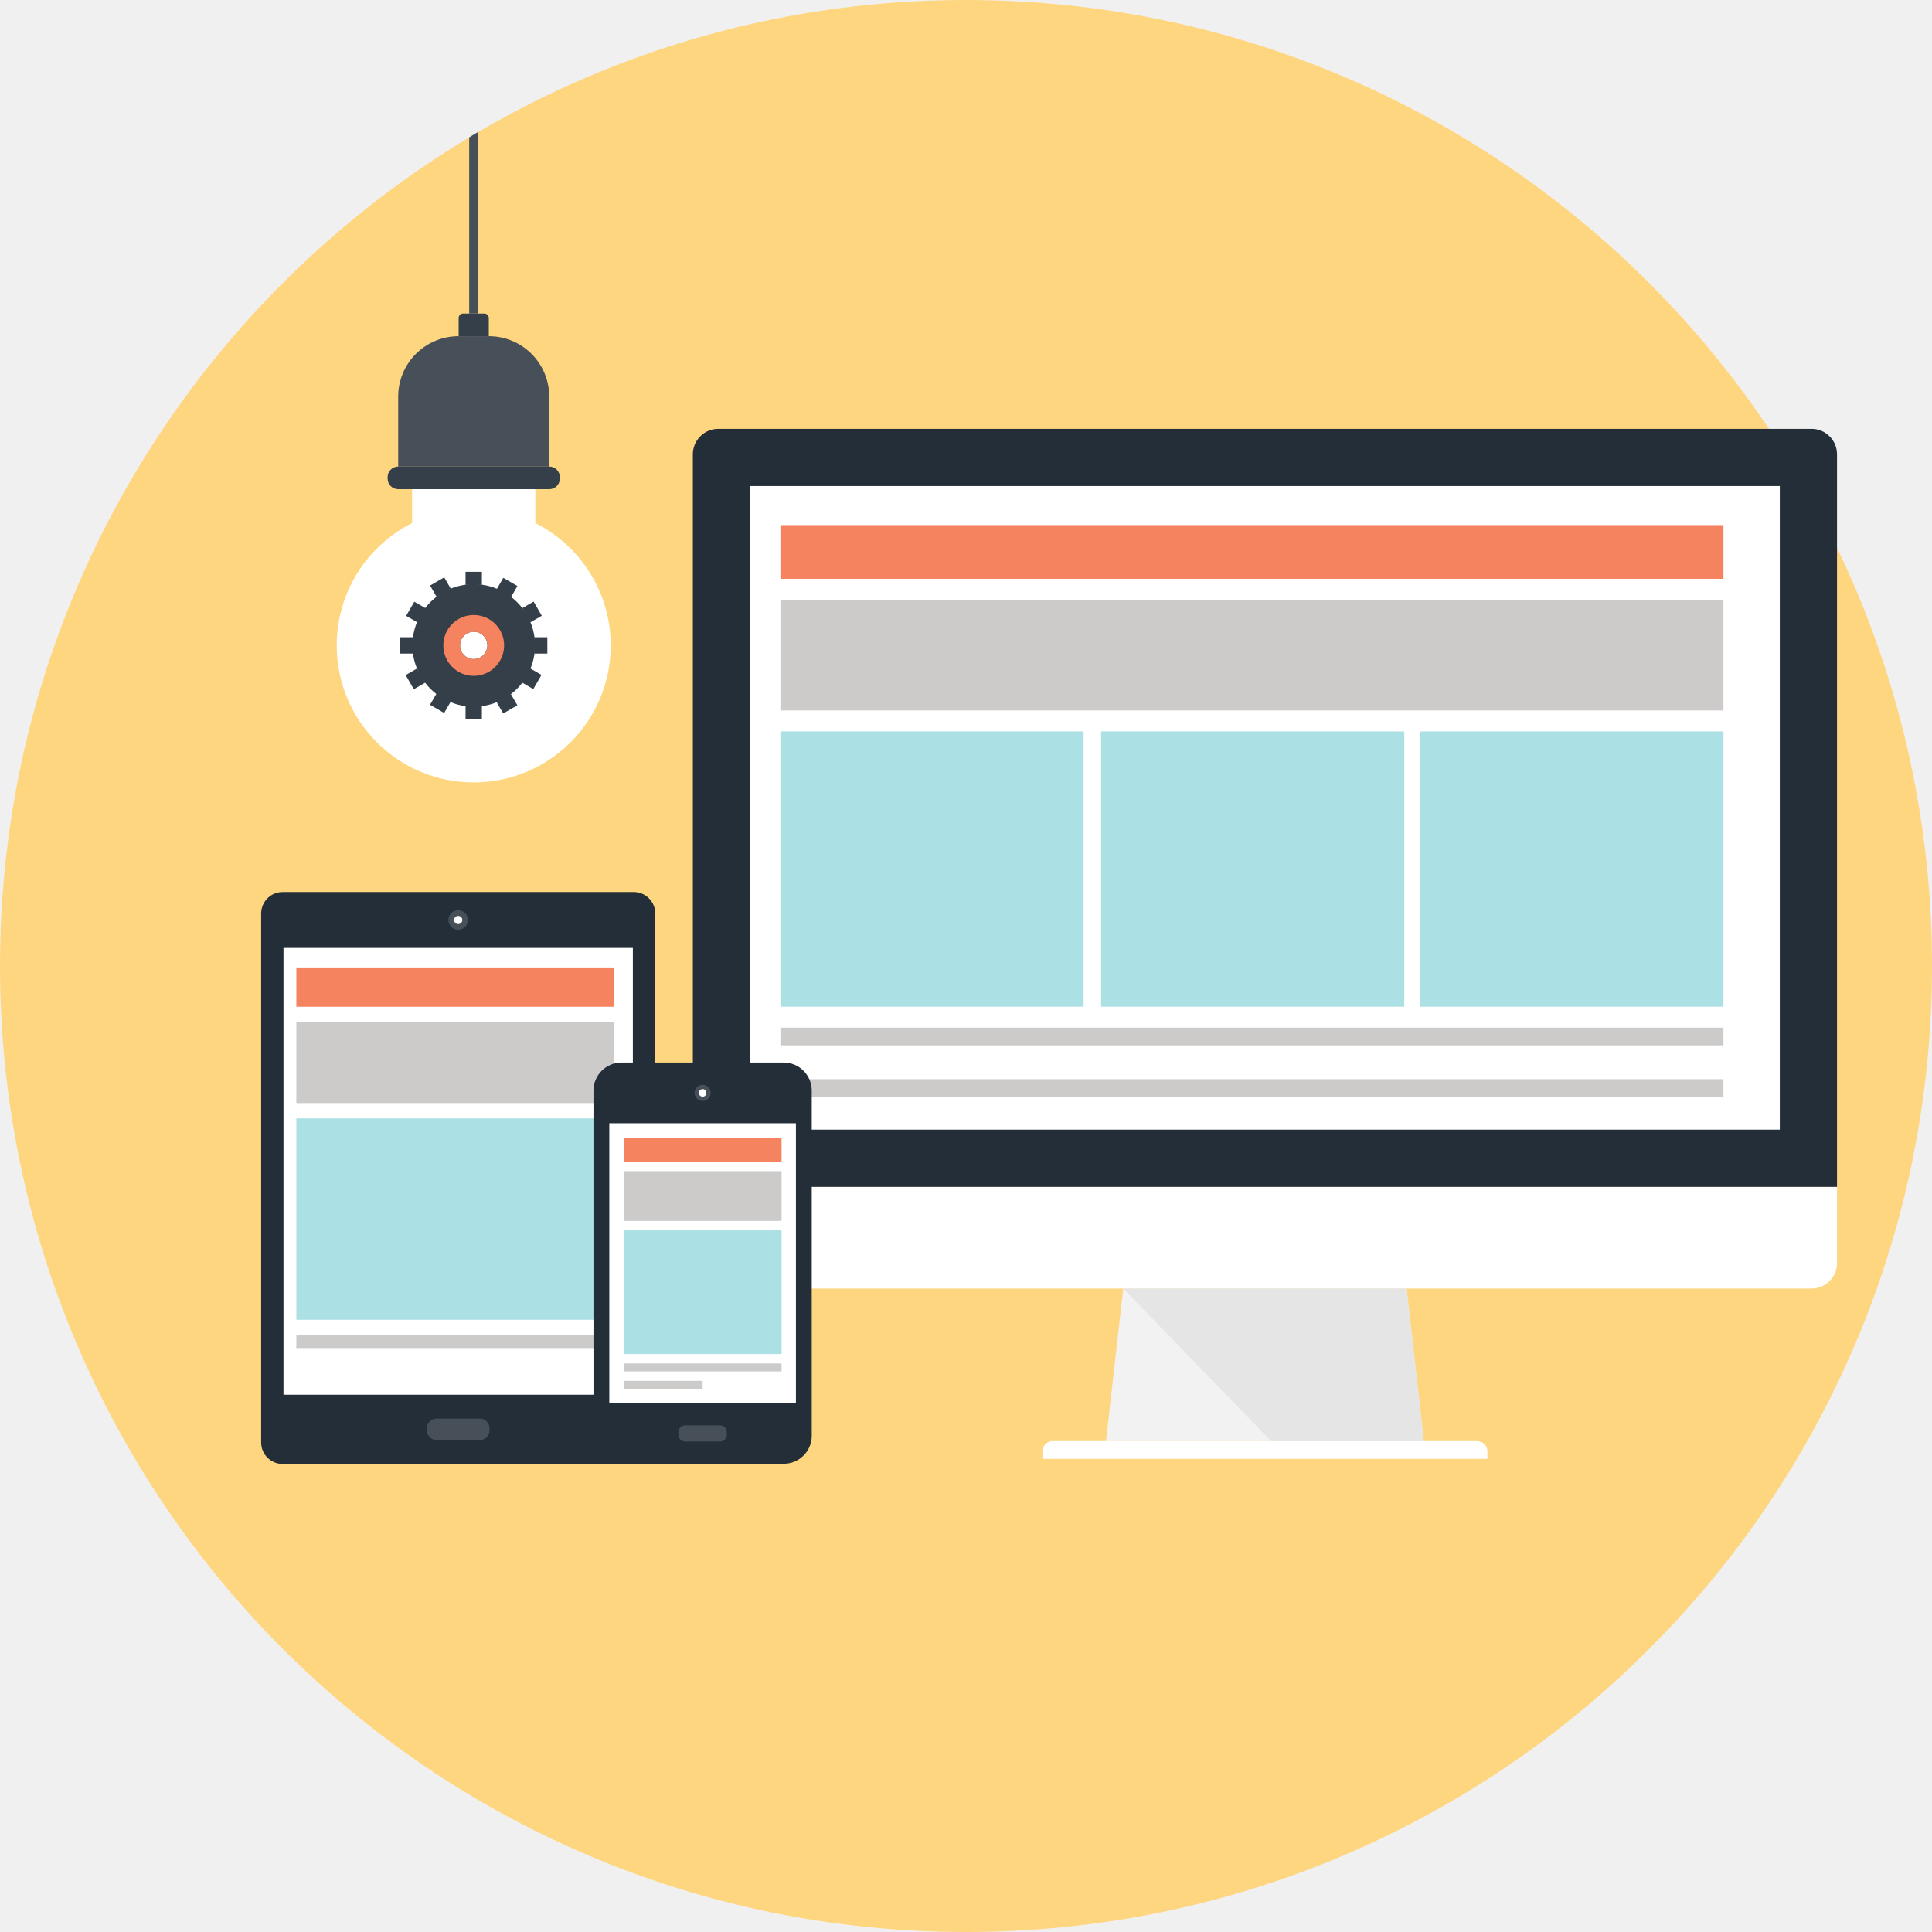
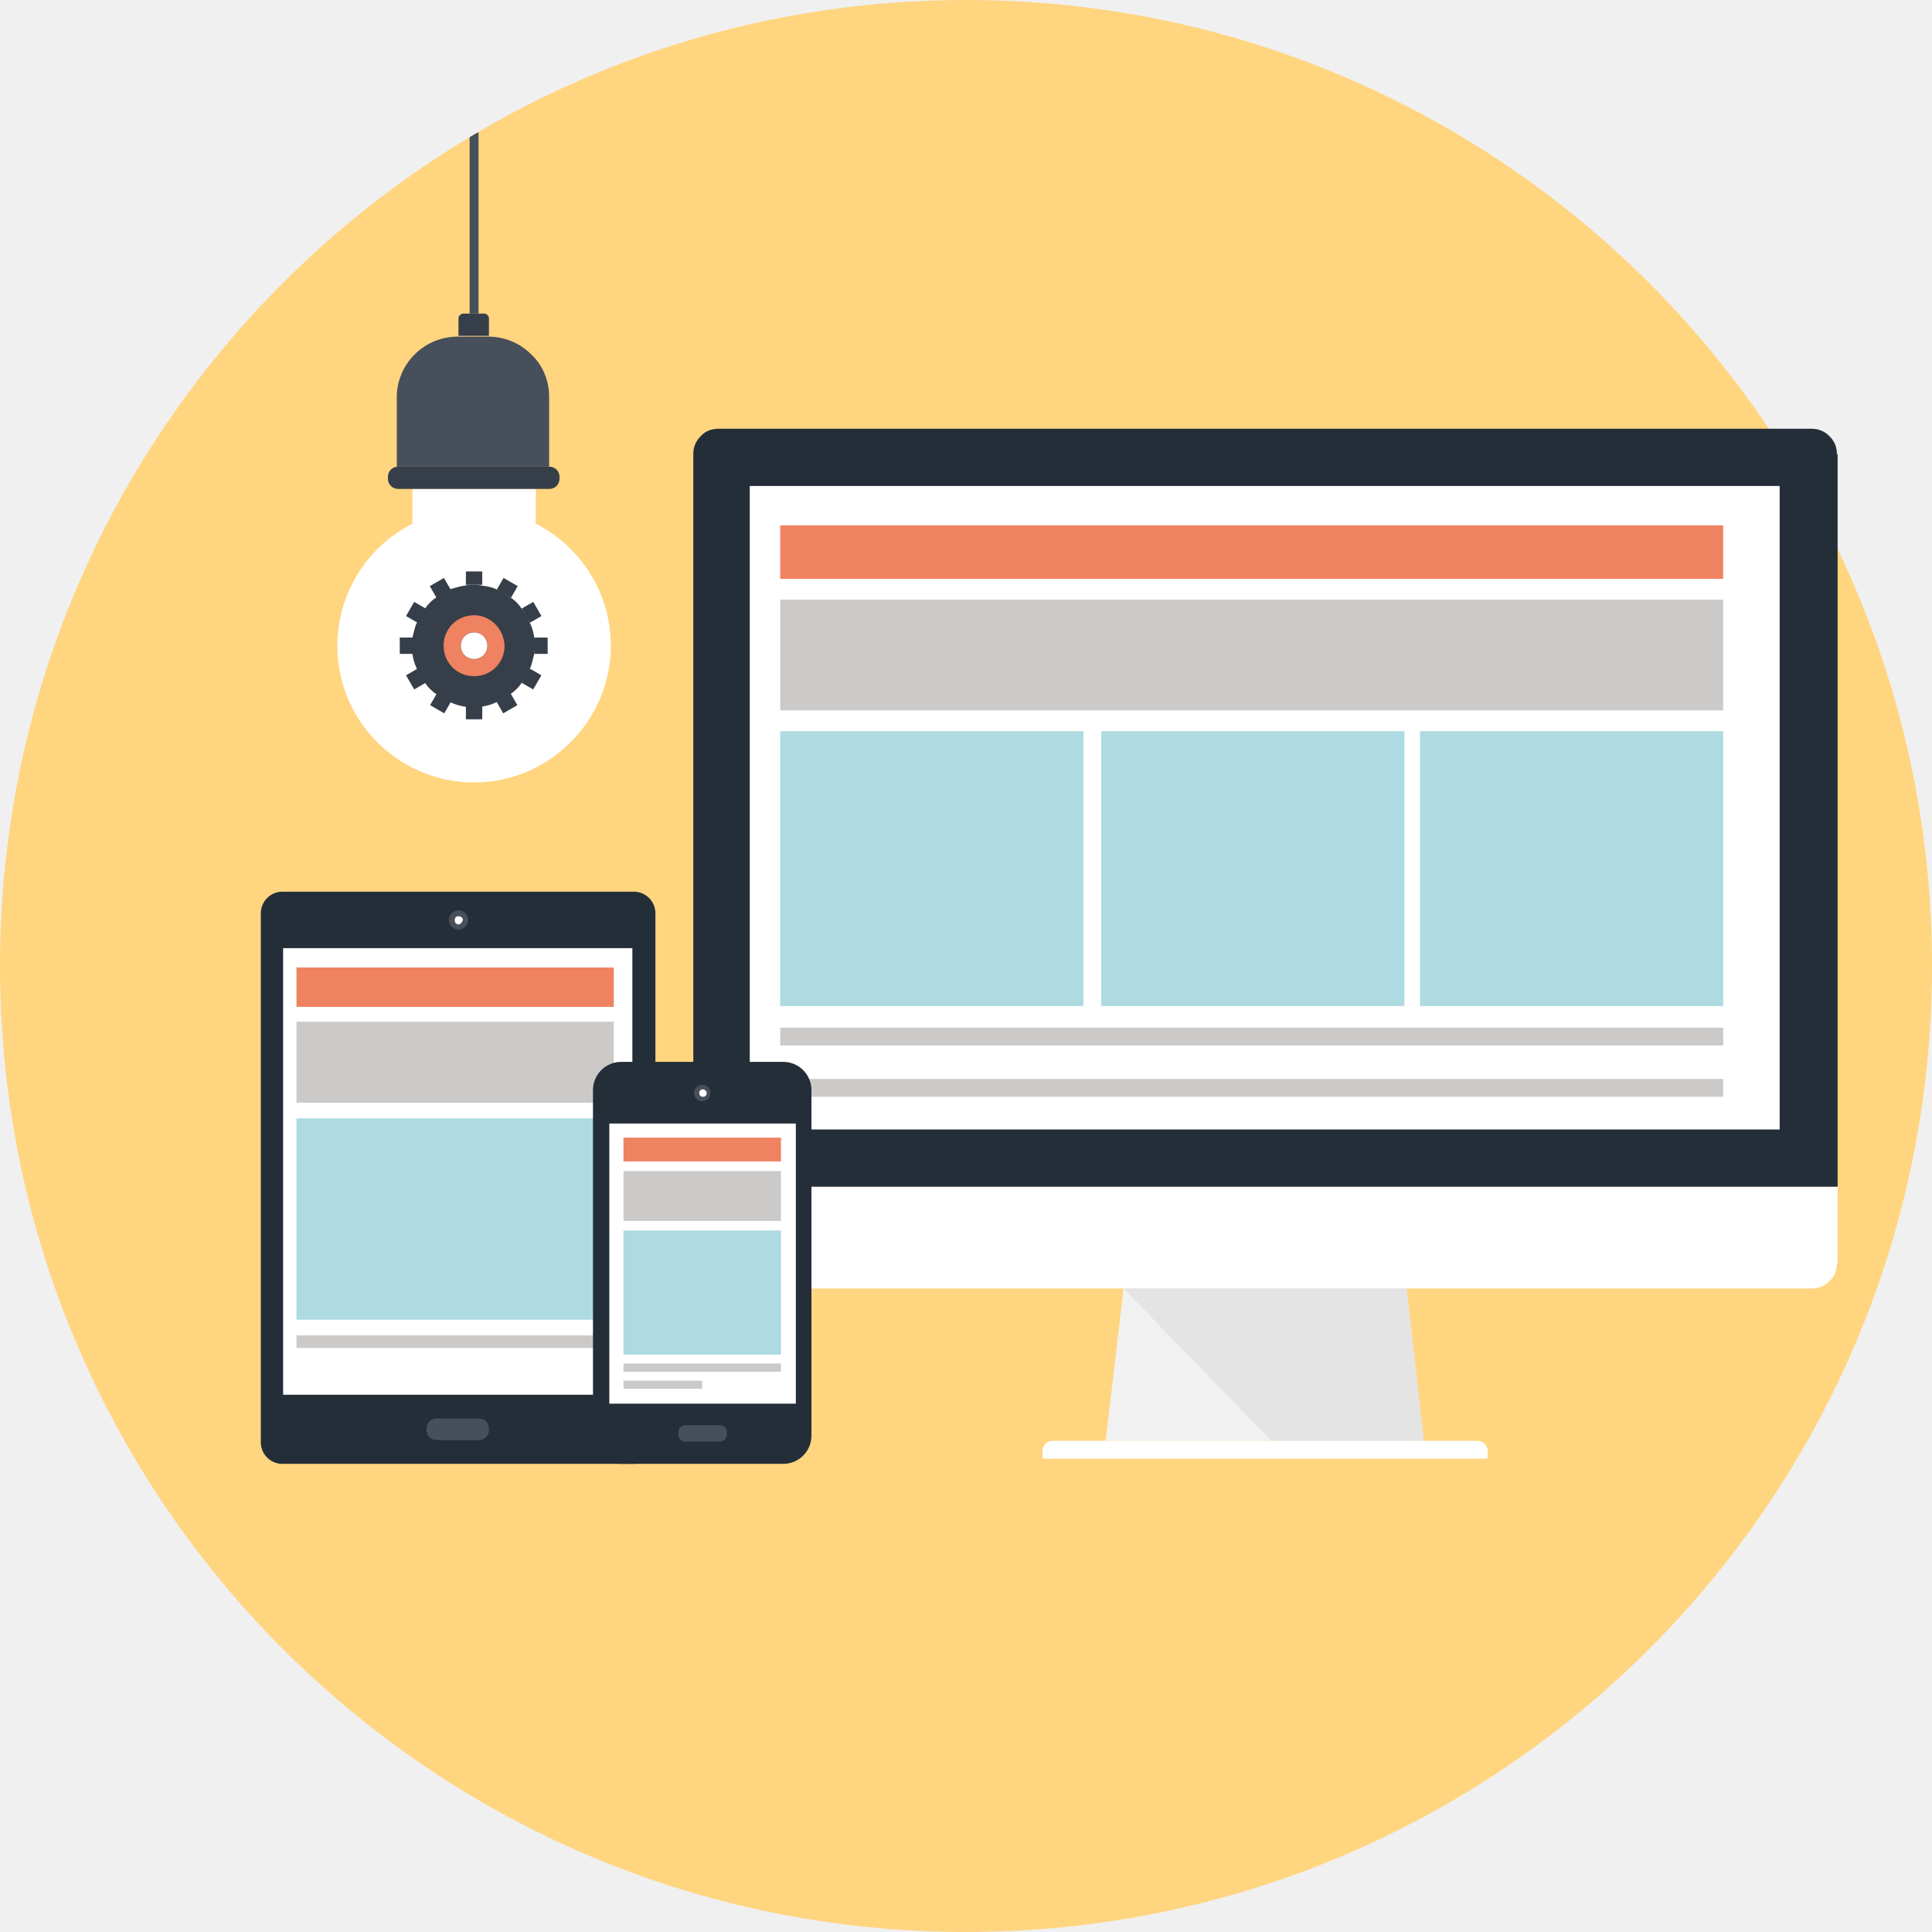
- <svg xmlns="http://www.w3.org/2000/svg" version="1.1" id="Layer_1" x="0px" y="0px" width="260" height="260" viewBox="0 0 260 260" enable-background="new 0 0 1000 1000" xml:space="preserve">
-   <defs id="defs139" />
-   <circle cx="761.396" cy="688.273" r="130" id="circle3" transform="translate(-631.396,-558.273)" style="fill:#ffd680" />
-   <g id="g5" transform="translate(-631.396,-558.273)">
-     <g id="g7">
-       <path d="m 878.613,728.259 c 0,0.877 -0.336,1.752 -1.005,2.418 -0.668,0.668 -1.541,1.003 -2.417,1.003 H 728.057 c -0.875,0 -1.75,-0.335 -2.418,-1.003 -0.667,-0.666 -1.003,-1.541 -1.003,-2.418 v -10.266 h 153.978 v 10.266 z" id="path9" style="fill:#ffffff" />
-       <path d="m 878.613,619.402 c 0,-0.873 -0.336,-1.748 -1.005,-2.415 -0.668,-0.671 -1.541,-1.004 -2.417,-1.004 H 728.057 c -0.875,0 -1.75,0.333 -2.418,1.004 -0.667,0.667 -1.003,1.542 -1.003,2.415 v 98.591 h 153.978 v -98.591 z" id="path11" style="fill:#232e38" />
-       <rect x="732.336" y="623.682" width="138.578" height="86.612" id="rect13" style="fill:#ffffff" />
-     </g>
-     <g id="g15">
-       <polygon points="823.013,752.21 780.237,752.21 782.562,731.68 820.689,731.68 " id="polygon17" style="fill:#f2f2f2" />
-       <path d="m 831.565,754.606 h -59.883 v -1.025 c 0,-0.353 0.135,-0.703 0.404,-0.969 0.265,-0.268 0.617,-0.402 0.967,-0.402 h 57.143 c 0.348,0 0.701,0.135 0.968,0.402 0.269,0.266 0.401,0.616 0.401,0.969 v 1.025 z" id="path19" style="fill:#ffffff" />
-       <polygon points="823.013,752.21 820.689,731.68 782.562,731.68 802.453,752.21 " id="polygon21" style="fill:#e6e5e5" />
-     </g>
+ <svg xmlns="http://www.w3.org/2000/svg" version="1.1" id="Layer_1" x="0" y="0" viewBox="0 0 260 260" xml:space="preserve" enable-background="new 0 0 260 260">
+   <style>
+ .s0{
+ 	fill:#FFF;
+ }
+ .s1{
+ 	fill:#242E38;oop
+ }
+ .s2{
+ 	fill:#EF8261;
+ }
+ .s3{
+ 	fill:#CBCAC9;
+ }
+ .s4{
+ 	fill:#ADDBE1;
+ }
+ .s5{
+ 	fill:#474F5A;
+ }
+ .s6{
+ 	fill:#363F49;
+ }
+ 
+ .wheel {
+   transform-origin: 193px 164px;
+   -webkit-transform-origin: 50% 50%;
+   -webkit-animation: rotate 4s linear normal infinite;
+   animation: rotate 4s linear normal infinite;
+ }
+ 
+ @-webkit-keyframes rotate {
+   100% {
+     -webkit-transform: rotate(360deg);
+   }
+ }
+ 
+ @keyframes rotate {
+   100% {
+     transform: rotate(360deg);
+   }
+ }
+ 
+ 
+ 
+ 
+ </style>
+   <circle cx="130" cy="130" r="130" fill="#FFD580" />
+   <path d="M247.2 170c0 0.9-0.3 1.8-1 2.4 -0.7 0.7-1.5 1-2.4 1H96.7c-0.9 0-1.8-0.3-2.4-1 -0.7-0.7-1-1.5-1-2.4v-10.3h154V170z" fill="#FFF" />
+   <path d="M247.2 61.1c0-0.9-0.3-1.7-1-2.4 -0.7-0.7-1.5-1-2.4-1H96.7c-0.9 0-1.8 0.3-2.4 1 -0.7 0.7-1 1.5-1 2.4v98.6h154V61.1z" fill="#242E38" />
+   <rect x="100.9" y="65.4" width="138.6" height="86.6" fill="#FFF" />
+   <polygon points="191.6 193.9 148.8 193.9 151.2 173.4 189.3 173.4 " fill="#F1F1F2" />
+   <path d="M200.2 196.3h-59.9v-1c0-0.4 0.1-0.7 0.4-1 0.3-0.3 0.6-0.4 1-0.4h57.1c0.3 0 0.7 0.1 1 0.4 0.3 0.3 0.4 0.6 0.4 1V196.3z" fill="#FFF" />
+   <polygon points="191.6 193.9 189.3 173.4 151.2 173.4 171.1 193.9 " fill="#E5E4E4" />
+   <rect x="105" y="70.7" width="126.9" height="7.2" fill="#EF8261" />
+   <rect x="105" y="138.3" width="126.9" height="2.4" fill="#CBCAC9" />
+   <rect x="105" y="145.2" width="126.9" height="2.4" fill="#CBCAC9" />
+   <rect x="105" y="98.4" width="40.8" height="37" fill="#ADDBE1" />
+   <rect x="148.2" y="98.4" width="40.8" height="37" fill="#ADDBE1" />
+   <rect x="191.1" y="98.4" width="40.8" height="37" fill="#ADDBE1" />
+   <rect x="105" y="80.7" width="126.9" height="14.9" fill="#CBCAC9" />
+   <path d="M35.1 122.9c0-1.6 1.3-2.9 2.9-2.9h47.3c1.6 0 2.9 1.3 2.9 2.9v71.2c0 1.6-1.3 2.9-2.9 2.9H38c-1.6 0-2.9-1.3-2.9-2.9V122.9z" fill="#242E38" />
+   <path d="M58.7 193.8c-0.7 0-1.3-0.6-1.3-1.3v-0.3c0-0.7 0.6-1.3 1.3-1.3h5.8c0.7 0 1.3 0.6 1.3 1.3v0.3c0 0.7-0.6 1.3-1.3 1.3H58.7z" fill="#474F5A" />
+   <path d="M61.7 125.1c-0.7 0-1.3-0.6-1.3-1.3 0-0.7 0.6-1.3 1.3-1.3 0.7 0 1.3 0.6 1.3 1.3C63 124.5 62.4 125.1 61.7 125.1z" fill="#474F5A" />
+   <path d="M61.7 124.4c-0.3 0-0.5-0.2-0.5-0.6 0-0.3 0.2-0.5 0.5-0.5 0.3 0 0.6 0.2 0.6 0.5C62.2 124.1 62 124.4 61.7 124.4z" fill="#FFF" />
+   <rect x="38.1" y="127.6" width="47" height="60.1" fill="#FFF" />
+   <rect x="39.9" y="130.2" width="42.7" height="5.3" fill="#EF8261" />
+   <rect x="39.9" y="179.7" width="42.7" height="1.7" fill="#CBCAC9" />
+   <rect x="39.9" y="150.5" width="42.7" height="27.1" fill="#ADDBE1" />
+   <rect x="39.9" y="137.5" width="42.7" height="10.9" fill="#CBCAC9" />
+   <path d="M83.6 197c-2.1 0-3.8-1.7-3.8-3.8v-46.5c0-2.1 1.7-3.8 3.8-3.8h21.8c2.1 0 3.8 1.7 3.8 3.8v46.5c0 2.1-1.7 3.8-3.8 3.8H83.6z" fill="#242E38" />
+   <path d="M97.8 193.1c0 0.5-0.4 0.9-0.9 0.9h-4.7c-0.5 0-0.9-0.4-0.9-0.9v-0.4c0-0.5 0.4-0.9 0.9-0.9h4.7c0.5 0 0.9 0.4 0.9 0.9V193.1z" fill="#474F5A" />
+   <path d="M95.6 147.1c0 0.6-0.5 1.1-1.1 1.1 -0.6 0-1.1-0.5-1.1-1.1 0-0.6 0.5-1.1 1.1-1.1C95.2 146 95.6 146.5 95.6 147.1z" fill="#474F5A" />
+   <path d="M95.1 147.1c0 0.3-0.2 0.5-0.5 0.5 -0.3 0-0.5-0.2-0.5-0.5 0-0.3 0.2-0.5 0.5-0.5C94.8 146.6 95.1 146.8 95.1 147.1z" fill="#FFF" />
+   <rect x="82" y="151.2" width="25.1" height="37.7" fill="#FFF" />
+   <rect x="83.9" y="153.1" width="21.2" height="3.2" fill="#EF8261" />
+   <rect x="83.9" y="183.5" width="21.2" height="1.1" fill="#CBCAC9" />
+   <rect x="83.9" y="185.8" width="10.6" height="1.1" fill="#CBCAC9" />
+   <rect x="83.9" y="165.6" width="21.2" height="16.7" fill="#ADDBE1" />
+   <rect x="83.9" y="157.6" width="21.2" height="6.7" fill="#CBCAC9" />
+   <path d="M82.2 86.9c0-10.2-8.3-18.4-18.4-18.4 -10.2 0-18.4 8.3-18.4 18.4 0 10.2 8.3 18.4 18.4 18.4C73.9 105.3 82.2 97 82.2 86.9z" fill="#FFF" />
+   <g class="wheel">
+     <path d="M71.9 85.8c-0.1-0.7-0.3-1.4-0.6-2 -0.3-0.7-0.7-1.3-1.1-1.9 -0.4-0.6-0.9-1.1-1.5-1.5 -0.6-0.4-1.2-0.8-1.9-1.1 -0.6-0.3-1.3-0.4-2-0.5 -0.4-0.1-0.7-0.1-1.1-0.1 -0.4 0-0.7 0-1.1 0.1 -0.7 0.1-1.4 0.3-2 0.5 -0.7 0.3-1.3 0.7-1.9 1.1 -0.6 0.4-1.1 0.9-1.5 1.5 -0.4 0.6-0.8 1.2-1.1 1.9 -0.3 0.6-0.4 1.3-0.6 2 0 0.4-0.1 0.7-0.1 1.1 0 0.4 0 0.7 0.1 1.1 0.1 0.7 0.3 1.4 0.6 2 0.3 0.7 0.7 1.3 1.1 1.9 0.4 0.6 0.9 1.1 1.5 1.5 0.6 0.5 1.2 0.8 1.9 1.1 0.6 0.3 1.3 0.5 2 0.6 0.4 0.1 0.7 0.1 1.1 0.1 0.4 0 0.7 0 1.1-0.1 0.7-0.1 1.4-0.3 2-0.6 0.7-0.3 1.3-0.6 1.9-1.1 0.6-0.4 1.1-0.9 1.5-1.5 0.4-0.6 0.8-1.2 1.1-1.9 0.3-0.6 0.4-1.3 0.6-2 0-0.4 0.1-0.7 0.1-1.1C72 86.5 72 86.1 71.9 85.8zM63.8 88.7c-1 0-1.8-0.8-1.8-1.8 0-1 0.8-1.8 1.8-1.8 1 0 1.8 0.8 1.8 1.8C65.6 87.9 64.8 88.7 63.8 88.7z" fill="#363F49" />
+     <rect x="62.7" y="76.9" width="2.2" height="1.8" fill="#363F49" />
+     <rect x="58.1" y="78.2" transform="matrix(0.866 -0.5001 0.5001 0.866 -31.5844 40.2119)" width="2.2" height="1.8" fill="#363F49" />
+     <rect x="54.8" y="81.5" transform="matrix(0.5001 -0.866 0.866 0.5001 -43.3452 89.6023)" width="2.2" height="1.8" fill="#363F49" />
+     <rect x="53.8" y="85.8" width="1.8" height="2.2" fill="#363F49" />
+     <rect x="54.8" y="90.5" transform="matrix(-0.4997 -0.8662 0.8662 -0.4997 4.7321 185.4735)" width="2.2" height="1.8" fill="#363F49" />
+     <rect x="58.1" y="93.8" transform="matrix(-0.866 -0.5001 0.5001 -0.866 63.1905 206.2835)" width="2.2" height="1.8" fill="#363F49" />
+     <rect x="62.7" y="95" width="2.2" height="1.8" fill="#363F49" />
+     <rect x="67.2" y="93.8" transform="matrix(-0.866 0.5 -0.5 -0.866 174.7218 142.5278)" width="2.2" height="1.8" fill="#363F49" />
+     <rect x="70.5" y="90.5" transform="matrix(-0.4997 0.8662 -0.8662 -0.4997 186.4739 75.0333)" width="2.2" height="1.8" fill="#363F49" />
+     <rect x="71.9" y="85.8" width="1.8" height="2.2" fill="#363F49" />
+     <rect x="70.5" y="81.5" transform="matrix(0.4997 0.8662 -0.8662 0.4997 107.1321 -20.795)" width="2.2" height="1.8" fill="#363F49" />
+     <rect x="67.2" y="78.2" transform="matrix(0.866 0.5 -0.5 0.866 48.6699 -23.544)" width="2.2" height="1.8" fill="#363F49" />
  </g>
-   <rect x="105.025" y="70.665" width="126.911" height="7.229" id="rect23" style="fill:#f68360" />
-   <rect x="105.025" y="138.298" width="126.911" height="2.383" id="rect25" style="fill:#cccbca" />
-   <rect x="105.025" y="145.233" width="126.911" height="2.383" id="rect27" style="fill:#cccbca" />
-   <rect x="105.025" y="98.432" width="40.802" height="37.047" id="rect29" style="fill:#abe0e5" />
-   <rect x="148.18" y="98.432" width="40.801" height="37.047" id="rect31" style="fill:#abe0e5" />
-   <rect x="191.135" y="98.432" width="40.801" height="37.047" id="rect33" style="fill:#abe0e5" />
-   <rect x="105.025" y="80.712" width="126.911" height="14.9" id="rect35" style="fill:#cccbca" />
-   <g id="g37" transform="translate(-631.396,-558.273)">
-     <g id="g39">
-       <path d="m 666.541,681.208 c 0,-1.589 1.292,-2.889 2.883,-2.889 h 47.271 c 1.584,0 2.884,1.3 2.884,2.889 v 71.195 c 0,1.586 -1.3,2.881 -2.884,2.881 h -47.271 c -1.591,0 -2.883,-1.295 -2.883,-2.881 v -71.195 z" id="path41" style="fill:#232e38" />
-       <path d="m 690.133,752.068 c -0.705,0 -1.283,-0.575 -1.283,-1.283 v -0.315 c 0,-0.712 0.578,-1.287 1.283,-1.287 h 5.851 c 0.707,0 1.285,0.575 1.285,1.287 v 0.315 c 0,0.708 -0.578,1.283 -1.285,1.283 h -5.851 z" id="path43" style="fill:#474f59" />
-       <path d="m 693.052,683.401 c -0.729,0 -1.312,-0.588 -1.312,-1.323 0,-0.722 0.583,-1.321 1.312,-1.321 0.729,0 1.324,0.6 1.324,1.321 0,0.735 -0.595,1.323 -1.324,1.323 z" id="path45" style="fill:#474f59" />
-       <path d="m 693.057,682.632 c -0.308,0 -0.547,-0.246 -0.547,-0.554 0,-0.302 0.239,-0.548 0.547,-0.548 0.307,0 0.555,0.246 0.555,0.548 -10e-4,0.308 -0.249,0.554 -0.555,0.554 z" id="path47" style="fill:#ffffff" />
-       <rect x="669.546" y="685.841" width="47.017" height="60.126" id="rect49" style="fill:#ffffff" />
-     </g>
-     <rect x="671.277" y="688.47" width="42.709" height="5.288" id="rect51" style="fill:#f68360" />
-     <rect x="671.277" y="737.948" width="42.709" height="1.742" id="rect53" style="fill:#cccbca" />
-     <rect x="671.277" y="708.783" width="42.709" height="27.102" id="rect55" style="fill:#abe0e5" />
-     <rect x="671.277" y="695.82" width="42.709" height="10.899" id="rect57" style="fill:#cccbca" />
-   </g>
-   <g id="g59" transform="translate(-631.396,-558.273)">
-     <path d="m 715.026,755.257 c -2.068,0 -3.764,-1.688 -3.764,-3.759 v -46.461 c 0,-2.072 1.695,-3.768 3.764,-3.768 h 21.85 c 2.068,0 3.763,1.695 3.763,3.768 v 46.461 c 0,2.071 -1.694,3.759 -3.763,3.759 h -21.85 z" id="path61" style="fill:#232e38" />
-     <path d="m 729.206,751.367 c 0,0.499 -0.397,0.9 -0.896,0.9 h -4.719 c -0.49,0 -0.899,-0.401 -0.899,-0.9 v -0.377 c 0,-0.492 0.409,-0.899 0.899,-0.899 h 4.719 c 0.499,0 0.896,0.407 0.896,0.899 v 0.377 z" id="path63" style="fill:#474f59" />
-     <path d="m 727.04,705.348 c 0,0.599 -0.481,1.086 -1.083,1.086 -0.607,0 -1.089,-0.487 -1.089,-1.086 0,-0.595 0.481,-1.084 1.089,-1.084 0.602,0 1.083,0.489 1.083,1.084 z" id="path65" style="fill:#474f59" />
-     <path d="m 726.459,705.348 c 0,0.283 -0.218,0.514 -0.502,0.514 -0.281,0 -0.515,-0.23 -0.515,-0.514 0,-0.277 0.233,-0.512 0.515,-0.512 0.284,0 0.502,0.234 0.502,0.512 z" id="path67" style="fill:#ffffff" />
-     <g id="g69">
-       <rect x="713.394" y="709.434" width="25.114" height="37.668" id="rect71" style="fill:#ffffff" />
-       <rect x="715.327" y="711.363" width="21.249" height="3.249" id="rect73" style="fill:#f68360" />
-       <rect x="715.327" y="741.762" width="21.249" height="1.07" id="rect75" style="fill:#cccbca" />
-       <rect x="715.327" y="744.102" width="10.624" height="1.066" id="rect77" style="fill:#cccbca" />
-       <rect x="715.327" y="723.844" width="21.249" height="16.65" id="rect79" style="fill:#abe0e5" />
-       <rect x="715.327" y="715.879" width="21.249" height="6.697" id="rect81" style="fill:#cccbca" />
-     </g>
-   </g>
-   <g id="g83" transform="translate(-631.396,-558.273)">
-     <g id="g85">
-       <path d="m 713.583,645.132 c 0,-10.186 -8.256,-18.438 -18.436,-18.438 -10.184,0 -18.436,8.252 -18.436,18.438 0,10.18 8.252,18.434 18.436,18.434 10.18,-10e-4 18.436,-8.254 18.436,-18.434 z" id="path87" style="fill:#ffffff" />
-       <g id="g89">
-         <g id="g91">
-           <g id="g93">
-             <path d="m 703.328,644.028 c -0.101,-0.711 -0.28,-1.391 -0.55,-2.031 -0.28,-0.689 -0.65,-1.33 -1.101,-1.91 -0.439,-0.559 -0.939,-1.059 -1.5,-1.49 -0.58,-0.449 -1.22,-0.818 -1.899,-1.09 -0.641,-0.27 -1.32,-0.449 -2.03,-0.549 -0.36,-0.051 -0.73,-0.07 -1.101,-0.07 -0.369,0 -0.739,0.02 -1.1,0.07 -0.71,0.1 -1.39,0.279 -2.03,0.549 -0.689,0.281 -1.33,0.65 -1.909,1.102 -0.561,0.43 -1.061,0.93 -1.49,1.488 -0.45,0.58 -0.82,1.211 -1.101,1.9 -0.27,0.641 -0.449,1.32 -0.55,2.031 -0.05,0.359 -0.07,0.729 -0.07,1.1 0,0.369 0.021,0.74 0.07,1.1 0.101,0.711 0.28,1.391 0.55,2.029 0.28,0.691 0.65,1.33 1.101,1.91 0.43,0.561 0.93,1.061 1.49,1.49 0.579,0.451 1.22,0.82 1.909,1.1 0.641,0.271 1.32,0.451 2.03,0.551 0.36,0.051 0.73,0.07 1.1,0.07 0.37,0 0.74,-0.02 1.101,-0.07 0.71,-0.1 1.39,-0.279 2.03,-0.551 0.68,-0.27 1.319,-0.639 1.899,-1.09 0.561,-0.43 1.07,-0.939 1.5,-1.5 0.45,-0.58 0.82,-1.219 1.101,-1.91 0.27,-0.639 0.449,-1.318 0.55,-2.029 0.05,-0.359 0.069,-0.73 0.069,-1.1 0,-0.371 -0.019,-0.74 -0.069,-1.1 z m -8.181,2.94 c -1.02,0 -1.84,-0.82 -1.84,-1.84 0,-1.01 0.82,-1.84 1.84,-1.84 1.021,0 1.841,0.83 1.841,1.84 0,1.019 -0.82,1.84 -1.841,1.84 z" id="path95" style="fill:#353f49" />
-             <g id="g97">
-               <rect x="694.048" y="635.222" width="2.199" height="1.758" id="rect99" style="fill:#353f49" />
-               <rect x="689.533" y="636.431" transform="matrix(0.866,-0.5001,0.5001,0.866,-226.1407,430.7586)" width="2.199" height="1.757" id="rect101" style="fill:#353f49" />
-               <rect x="686.229" y="639.736" transform="matrix(0.5001,-0.866,0.866,0.5001,-211.1426,915.4935)" width="2.199" height="1.759" id="rect103" style="fill:#353f49" />
-               <rect x="685.239" y="644.028" width="1.76" height="2.201" id="rect105" style="fill:#353f49" />
-               <rect x="686.228" y="648.764" transform="matrix(-0.4997,-0.8662,0.8662,-0.4997,468.0352,1569.626)" width="2.201" height="1.759" id="rect107" style="fill:#353f49" />
-               <rect x="689.533" y="652.07" transform="matrix(-0.866,-0.5001,0.5001,-0.866,962.2058,1563.752)" width="2.199" height="1.757" id="rect109" style="fill:#353f49" />
-               <rect x="694.048" y="653.277" width="2.199" height="1.76" id="rect111" style="fill:#353f49" />
-               <rect x="698.562" y="652.069" transform="matrix(-0.866,0.5001,-0.5001,-0.866,1632.073,868.5276)" width="2.199" height="1.758" id="rect113" style="fill:#353f49" />
-               <rect x="701.865" y="648.764" transform="matrix(-0.4997,0.8662,-0.8662,-0.4997,1616.947,365.333)" width="2.201" height="1.759" id="rect115" style="fill:#353f49" />
-               <rect x="703.296" y="644.028" width="1.76" height="2.201" id="rect117" style="fill:#353f49" />
-               <rect x="701.865" y="639.735" transform="matrix(0.4997,0.8662,-0.8662,0.4997,906.6241,-288.4005)" width="2.201" height="1.76" id="rect119" style="fill:#353f49" />
-               <rect x="698.562" y="636.431" transform="matrix(0.866,0.5001,-0.5001,0.866,412.45,-264.4656)" width="2.199" height="1.76" id="rect121" style="fill:#353f49" />
-             </g>
-           </g>
-         </g>
-         <path d="m 695.147,641.038 c -2.26,0 -4.09,1.83 -4.09,4.09 0,2.26 1.83,4.1 4.09,4.1 2.261,0 4.091,-1.84 4.091,-4.1 0,-2.26 -1.83,-4.09 -4.091,-4.09 z m 0,5.93 c -1.02,0 -1.84,-0.82 -1.84,-1.84 0,-1.01 0.82,-1.84 1.84,-1.84 1.021,0 1.841,0.83 1.841,1.84 0,1.019 -0.82,1.84 -1.841,1.84 z" id="path123" style="fill:#f68360" />
-       </g>
-       <rect x="686.854" y="624.108" width="16.584" height="4.613" id="rect125" style="fill:#ffffff" />
-     </g>
-     <g id="g127">
-       <path d="m 705.31,621.06 v -9.416 c 0,-2.08 -0.797,-4.162 -2.383,-5.748 -1.586,-1.586 -3.666,-2.379 -5.75,-2.379 h -4.059 c -2.086,0 -4.166,0.793 -5.752,2.379 -1.586,1.586 -2.383,3.668 -2.383,5.748 v 9.416 h 20.327 z" id="path129" style="fill:#474f59" />
-       <path d="m 705.31,624.108 c 0.783,0 1.428,-0.637 1.428,-1.422 v -0.203 c 0,-0.781 -0.645,-1.424 -1.428,-1.424 h -20.326 c -0.781,0 -1.424,0.643 -1.424,1.424 v 0.203 c 0,0.785 0.643,1.422 1.424,1.422 h 20.326 z" id="path131" style="fill:#353f49" />
-       <path d="m 696.571,600.468 c 0.154,0 0.313,0.059 0.43,0.178 0.121,0.117 0.176,0.275 0.176,0.43 v 2.441 h -4.059 v -2.441 c 0,-0.154 0.055,-0.313 0.174,-0.43 0.119,-0.119 0.277,-0.178 0.432,-0.178 h 2.847 z" id="path133" style="fill:#353f49" />
-       <path d="m 695.758,576.037 v 24.431 h -1.22 v -23.707 c 0,0 1.15,-0.724 1.22,-0.724 z" id="path135" style="fill:#474f59" />
-     </g>
-   </g>
+   <path d="M63.8 82.8c-2.3 0-4.1 1.8-4.1 4.1 0 2.3 1.8 4.1 4.1 4.1 2.3 0 4.1-1.8 4.1-4.1C67.8 84.6 66 82.8 63.8 82.8zM63.8 88.7c-1 0-1.8-0.8-1.8-1.8 0-1 0.8-1.8 1.8-1.8 1 0 1.8 0.8 1.8 1.8C65.6 87.9 64.8 88.7 63.8 88.7z" fill="#EF8261" />
+   <rect x="55.5" y="65.8" width="16.6" height="4.6" fill="#FFF" />
+   <path d="M73.9 62.8v-9.4c0-2.1-0.8-4.2-2.4-5.7 -1.6-1.6-3.7-2.4-5.8-2.4h-4.1c-2.1 0-4.2 0.8-5.8 2.4 -1.6 1.6-2.4 3.7-2.4 5.7v9.4H73.9z" fill="#474F5A" />
+   <path d="M73.9 65.8c0.8 0 1.4-0.6 1.4-1.4v-0.2c0-0.8-0.6-1.4-1.4-1.4H53.6c-0.8 0-1.4 0.6-1.4 1.4v0.2c0 0.8 0.6 1.4 1.4 1.4H73.9z" fill="#363F49" />
+   <path d="M65.2 42.2c0.2 0 0.3 0.1 0.4 0.2 0.1 0.1 0.2 0.3 0.2 0.4v2.4h-4.1v-2.4c0-0.2 0.1-0.3 0.2-0.4 0.1-0.1 0.3-0.2 0.4-0.2H65.2z" fill="#363F49" />
+   <path d="M64.4 17.8v24.4h-1.2V18.5C63.1 18.5 64.3 17.8 64.4 17.8z" fill="#474F5A" />
</svg>
